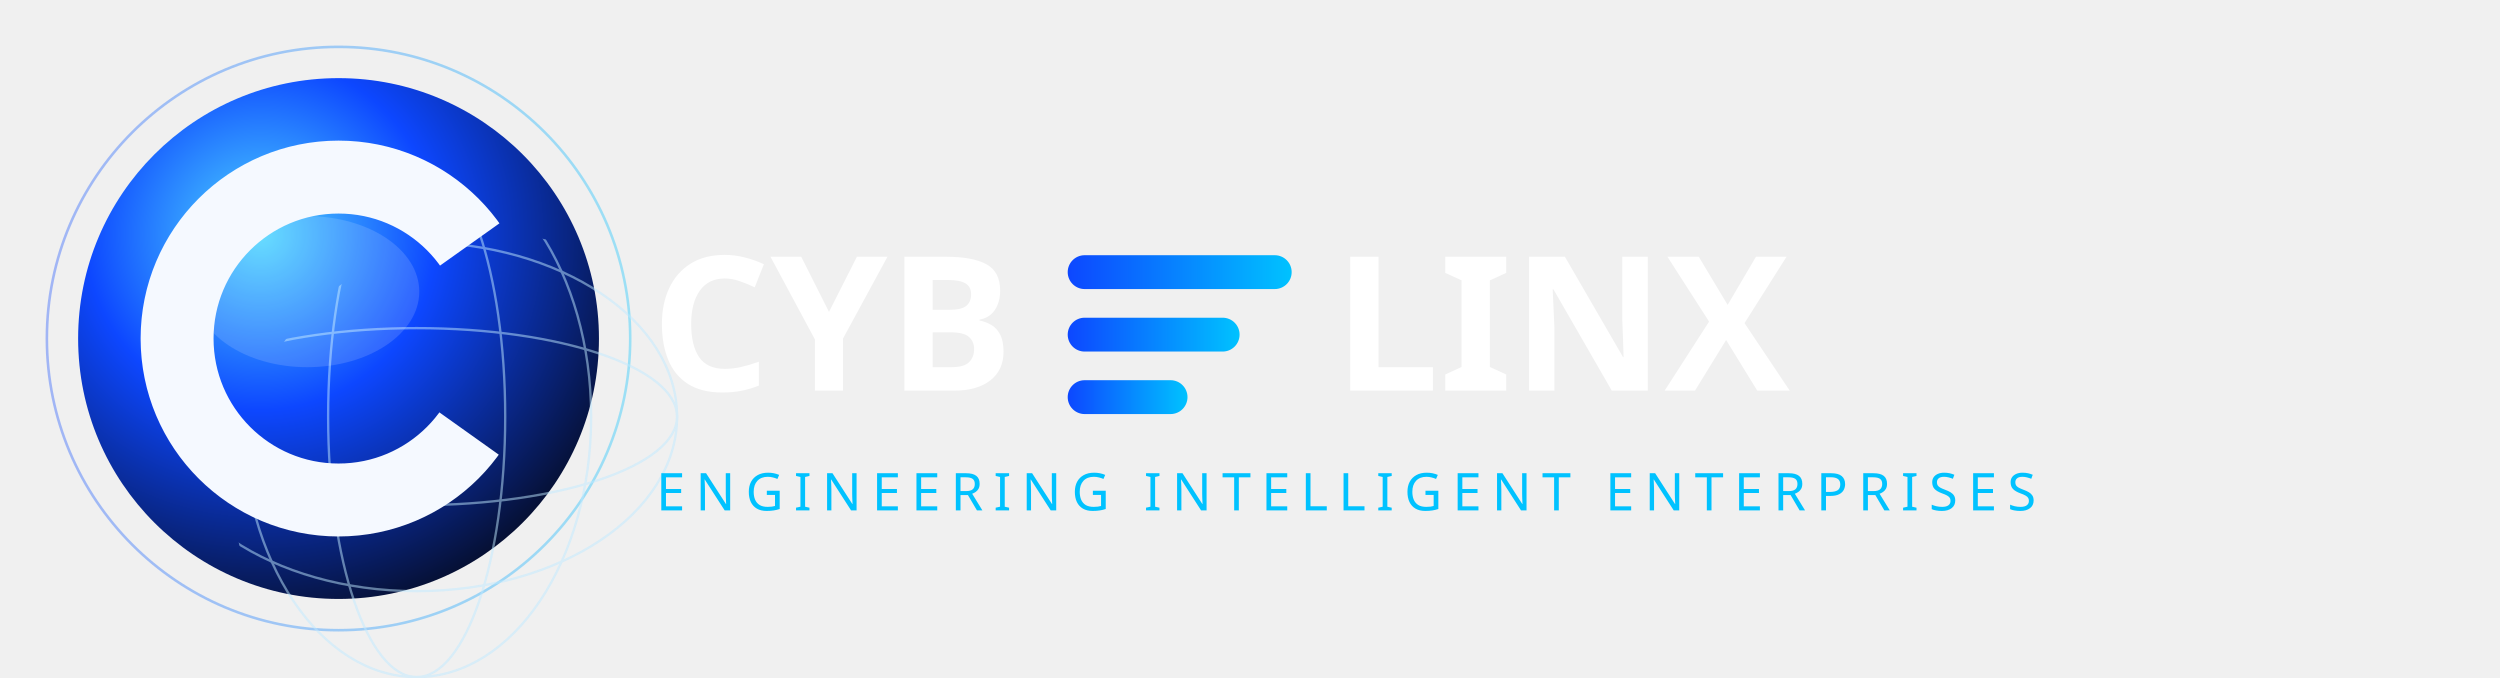
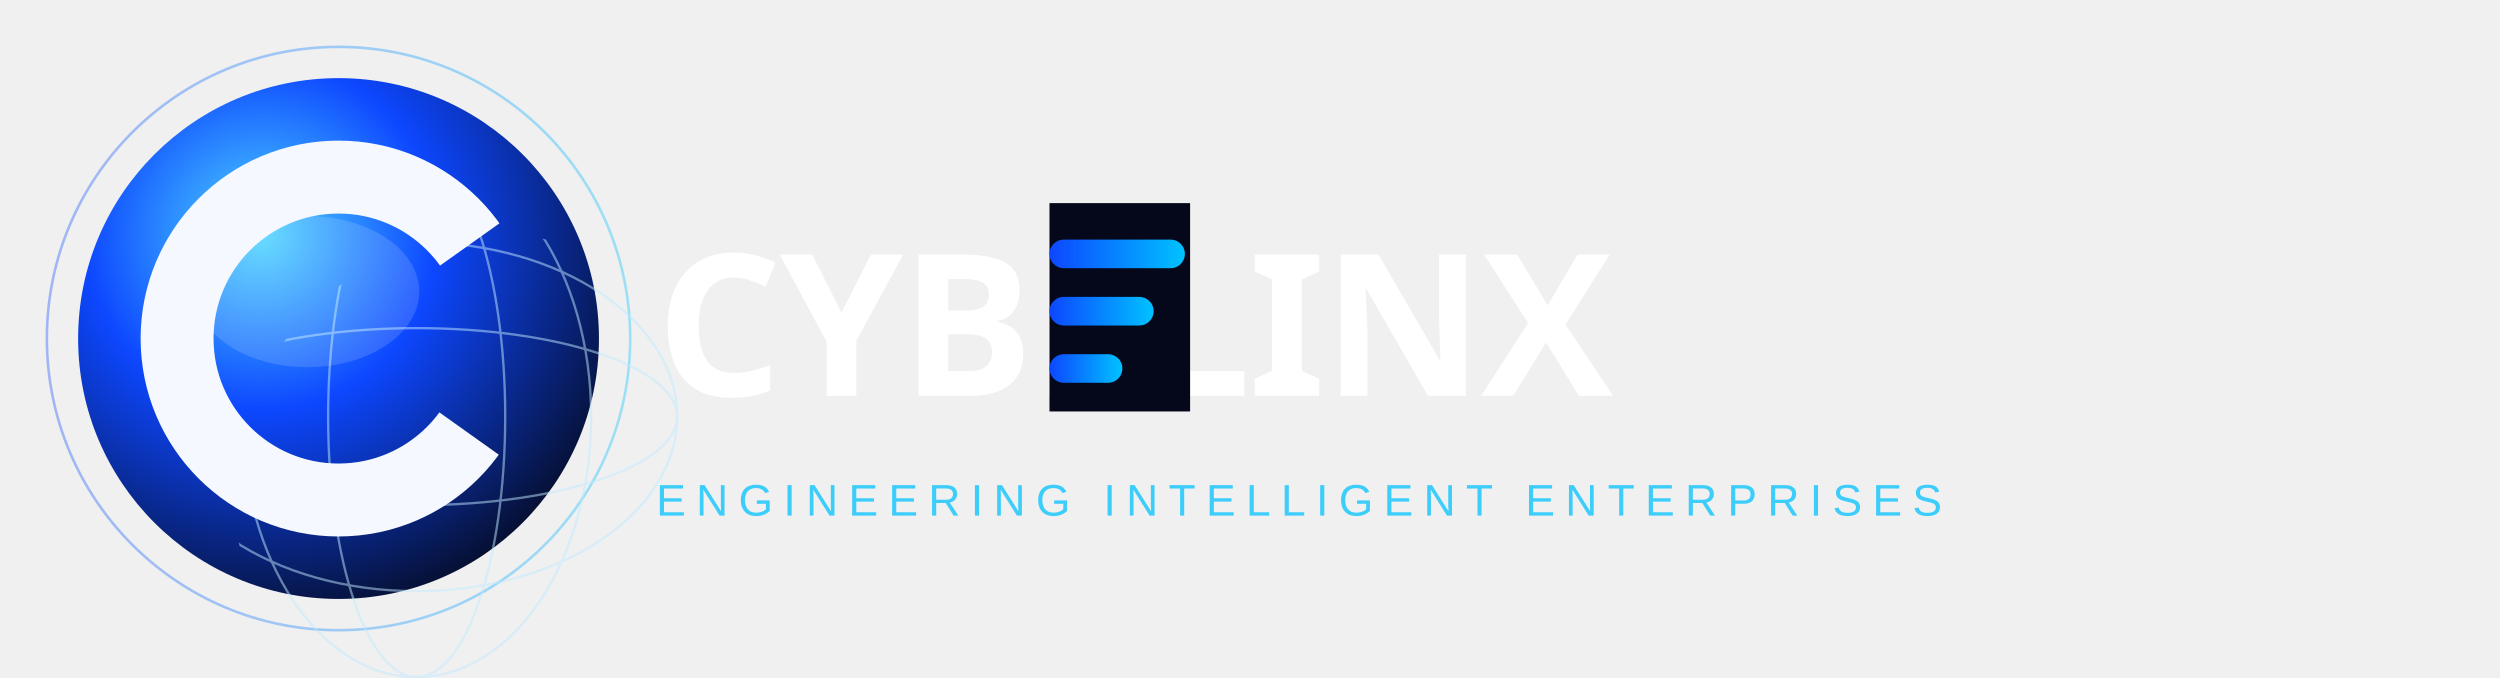
<svg xmlns="http://www.w3.org/2000/svg" width="960" height="260" viewBox="0 0 960 260">
  <defs>
    <radialGradient id="globeGrad2" cx="35%" cy="30%" r="75%">
      <stop offset="0%" stop-color="#4FD8FF" />
      <stop offset="45%" stop-color="#0D47FF" />
      <stop offset="100%" stop-color="#061034" />
    </radialGradient>
    <linearGradient id="barGrad" x1="0%" y1="0%" x2="100%" y2="0%">
      <stop offset="0%" stop-color="#0D47FF" />
      <stop offset="100%" stop-color="#00C2FF" />
    </linearGradient>
    <clipPath id="globeClip2">
      <circle cx="130" cy="130" r="100" />
    </clipPath>
  </defs>
  <g transform="translate(30,30)">
    <circle cx="100" cy="100" r="112" fill="none" stroke="url(#barGrad)" stroke-width="1" opacity="0.35" />
    <circle cx="100" cy="100" r="100" fill="url(#globeGrad2)" />
    <g clip-path="url(#globeClip2)" transform="translate(30,30)" stroke="#BFE9FF" stroke-width="0.9" fill="none" opacity="0.5">
      <ellipse cx="100" cy="100" rx="100" ry="34" />
      <ellipse cx="100" cy="100" rx="100" ry="67" />
      <ellipse cx="100" cy="100" rx="34" ry="100" />
      <ellipse cx="100" cy="100" rx="67" ry="100" />
    </g>
    <ellipse cx="88" cy="82" rx="43" ry="29" fill="#FFFFFF" opacity="0.14" />
    <circle cx="100" cy="100" r="62" fill="none" stroke="#F5F9FF" stroke-width="28" stroke-dasharray="312 77" stroke-dashoffset="350" />
  </g>
-   <g font-family="Poppins" font-weight="700" font-size="72" fill="#FFFFFF">
-     <text x="250" y="150">CYB</text>
-     <text x="250" y="150">
-       <tspan dx="150" />
-     </text>
+   <text x="252" y="152" font-family="'Arial Black', 'Impact', 'Franklin Gothic Heavy', sans-serif" font-weight="900" font-size="76" letter-spacing="-1" fill="#FFFFFF">CYBELINX</text>
+   <rect x="403" y="78" width="54" height="80" fill="#05071a" />
+   <g transform="translate(403,92)">
+     <rect x="0" y="0" width="52" height="11" rx="5.5" fill="url(#barGrad)" />
+     <rect x="0" y="22" width="40" height="11" rx="5.5" fill="url(#barGrad)" />
+     <rect x="0" y="44" width="28" height="11" rx="5.5" fill="url(#barGrad)" />
  </g>
-   <g transform="translate(410,98)">
-     <rect x="0" y="0" width="86" height="13" rx="6.5" fill="url(#barGrad)" />
-     <rect x="0" y="24" width="66" height="13" rx="6.5" fill="url(#barGrad)" />
-     <rect x="0" y="48" width="46" height="13" rx="6.5" fill="url(#barGrad)" />
-   </g>
-   <g font-family="Poppins" font-weight="700" font-size="72" fill="#FFFFFF">
-     <text x="512" y="150">LINX</text>
-   </g>
-   <text x="252" y="196" font-family="Poppins" font-weight="300" font-size="20" letter-spacing="4" fill="#00C2FF">ENGINEERING INTELLIGENT ENTERPRISES</text>
+   <text x="252" y="198" font-family="'Arial', sans-serif" font-weight="300" font-size="17" letter-spacing="4" fill="#00C2FF" opacity="0.75">
+     ENGINEERING INTELLIGENT ENTERPRISES
+   </text>
</svg>
